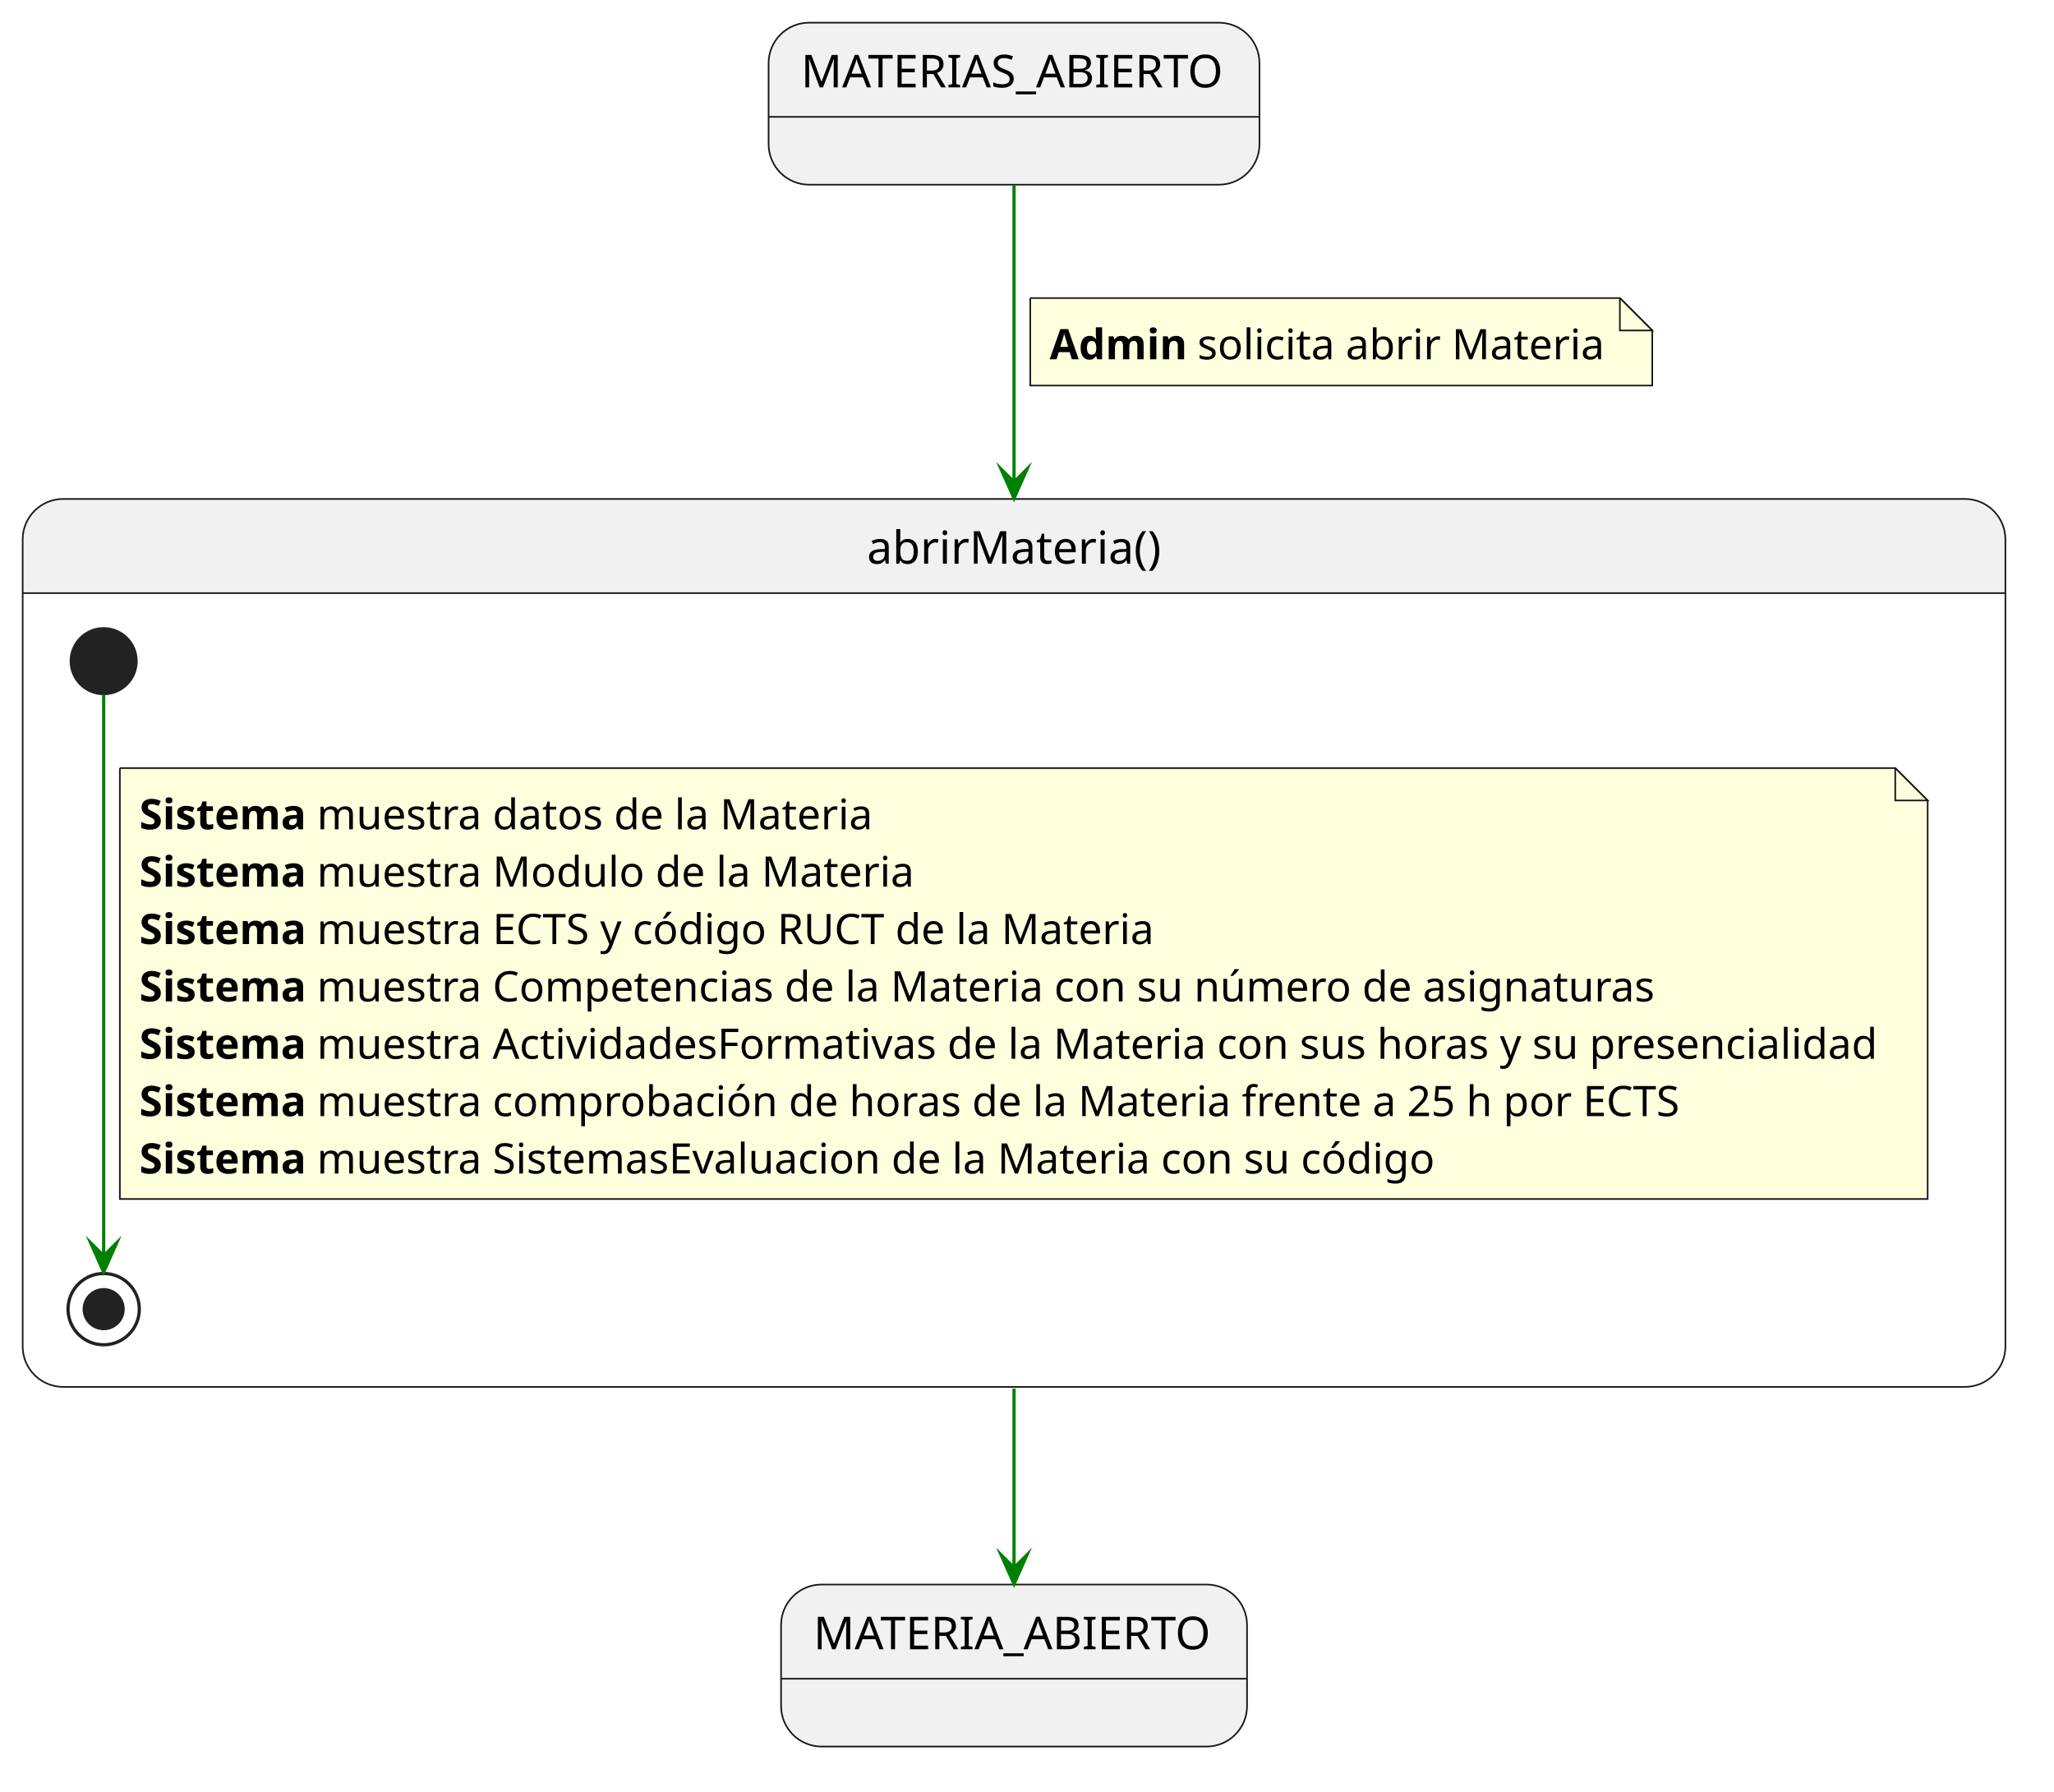
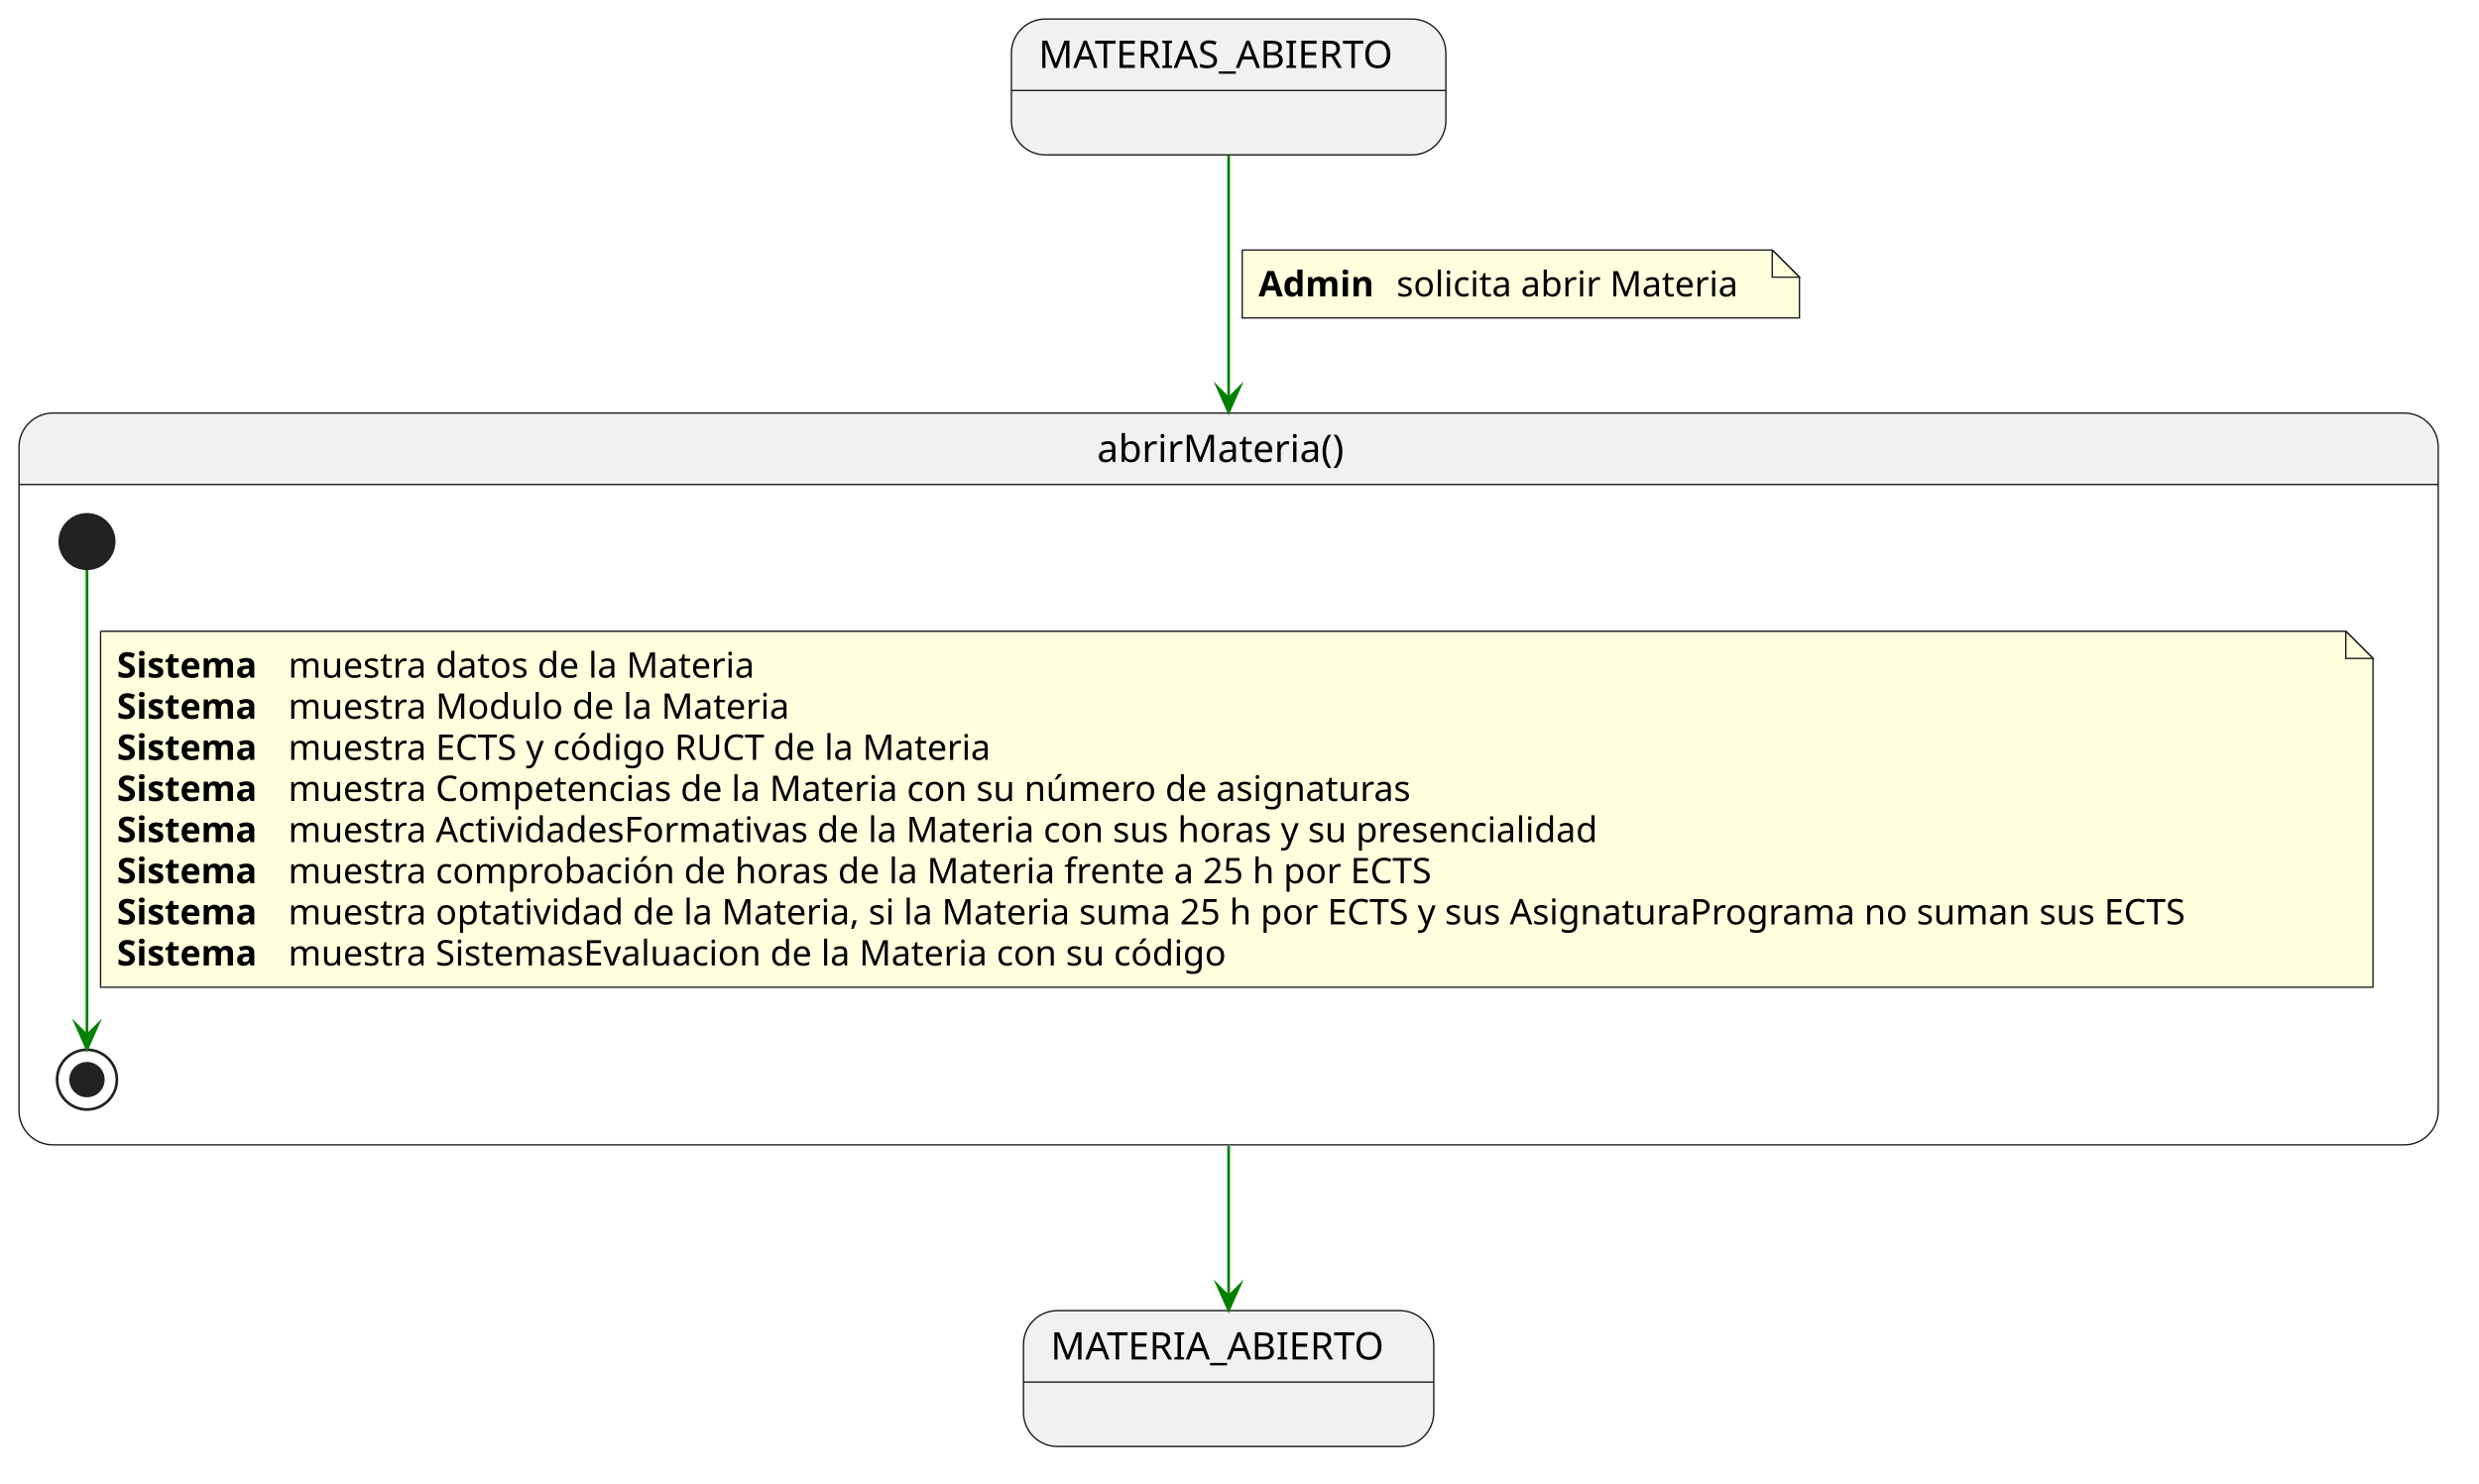
- <svg xmlns="http://www.w3.org/2000/svg" version="1.1" data-diagram-type="STATE" style="width:634px;height:553px;background:#FFFFFF;" width="634px" height="553px" viewBox="0 0 634 553" zoomAndPan="magnify" preserveAspectRatio="none" contentStyleType="text/css">
+ <svg xmlns="http://www.w3.org/2000/svg" version="1.1" data-diagram-type="STATE" style="width:912px;height:546px;background:#FFFFFF;" width="912px" height="546px" viewBox="0 0 912 546" zoomAndPan="magnify" preserveAspectRatio="none" contentStyleType="text/css">
  <defs />
  <g font-family="sans-serif" lengthAdjust="spacing">
-     <g class="entity" data-qualified-name="MATERIAS_ABIERTO" id="ent0001" data-source-line="4">
-       <rect x="237.24" y="7" width="151.515" height="50" fill="#F1F1F1" style="stroke:#181818;stroke-width:0.5;" rx="12.5" ry="12.5" />
-       <line x1="237.24" y1="36.068" x2="388.755" y2="36.068" style="stroke:#181818;stroke-width:0.5;" />
-       <text x="247.24" y="26.966" fill="#000" font-size="14" textLength="131.515">MATERIAS_ABIERTO</text>
+     <g class="entity" data-qualified-name="MATERIAS_ABIERTO" id="ent0001" data-source-line="3">
+       <rect x="372.09" y="7" width="159.829" height="50" fill="#F1F1F1" style="stroke:#181818;stroke-width:0.5;" rx="12.5" ry="12.5" />
+       <line x1="372.09" y1="33.297" x2="531.919" y2="33.297" style="stroke:#181818;stroke-width:0.5;" />
+       <text x="382.09" y="24.995" fill="#000" font-size="14" textLength="139.829">MATERIAS_ABIERTO</text>
    </g>
-     <g class="entity" data-qualified-name="MATERIA_ABIERTO" id="ent0002" data-source-line="5">
-       <rect x="241.09" y="489.07" width="143.83" height="50" fill="#F1F1F1" style="stroke:#181818;stroke-width:0.5;" rx="12.5" ry="12.5" />
-       <line x1="241.09" y1="518.138" x2="384.92" y2="518.138" style="stroke:#181818;stroke-width:0.5;" />
-       <text x="251.09" y="509.036" fill="#000" font-size="14" textLength="123.83">MATERIA_ABIERTO</text>
+     <g class="entity" data-qualified-name="MATERIA_ABIERTO" id="ent0002" data-source-line="4">
+       <rect x="376.53" y="482.3" width="150.942" height="50" fill="#F1F1F1" style="stroke:#181818;stroke-width:0.5;" rx="12.5" ry="12.5" />
+       <line x1="376.53" y1="508.597" x2="527.472" y2="508.597" style="stroke:#181818;stroke-width:0.5;" />
+       <text x="386.53" y="500.295" fill="#000" font-size="14" textLength="130.942">MATERIA_ABIERTO</text>
    </g>
-     <g class="entity" data-qualified-name="abrirMateria" id="ent0003" data-source-line="12">
-       <path d="M19.5,154 L606.5,154 A12.5,12.5 0 0 1 619,166.5 L619,183.068 L7,183.068 L7,166.5 A12.5,12.5 0 0 1 19.5,154" fill="#F1F1F1" />
-       <rect x="7" y="154" width="612" height="274.068" fill="none" style="stroke:#181818;stroke-width:0.5;" rx="12.5" ry="12.5" />
-       <line x1="7" y1="183.068" x2="619" y2="183.068" style="stroke:#181818;stroke-width:0.5;" />
-       <text x="267.605" y="173.966" fill="#000" font-size="14" textLength="90.79">abrirMateria()</text>
-       <g class="start_entity" data-qualified-name="abrirMateria..start.abrirMateria" id="ent0005" data-source-line="14">
-         <ellipse cx="32" cy="204.068" rx="10" ry="10" fill="#222" style="stroke:#222;stroke-width:1;" />
+     <g class="entity" data-qualified-name="abrirMateria" id="ent0003" data-source-line="11">
+       <path d="M19.5,152 L884.5,152 A12.5,12.5 0 0 1 897,164.5 L897,178.297 L7,178.297 L7,164.5 A12.5,12.5 0 0 1 19.5,152" fill="#F1F1F1" />
+       <rect x="7" y="152" width="890" height="269.297" fill="none" style="stroke:#181818;stroke-width:0.5;" rx="12.5" ry="12.5" />
+       <line x1="7" y1="178.297" x2="897" y2="178.297" style="stroke:#181818;stroke-width:0.5;" />
+       <text x="403.612" y="169.995" fill="#000" font-size="14" textLength="96.776">abrirMateria()</text>
+       <g class="start_entity" data-qualified-name="abrirMateria..start.abrirMateria" id="ent0005" data-source-line="13">
+         <ellipse cx="32" cy="199.297" rx="10" ry="10" fill="#222" style="stroke:#222;stroke-width:1;" />
      </g>
-       <g class="end_entity" data-qualified-name="abrirMateria..end.abrirMateria" id="ent0006" data-source-line="14">
-         <ellipse cx="32" cy="404.068" rx="11" ry="11" fill="none" style="stroke:#222;stroke-width:1;" />
-         <ellipse cx="32" cy="404.068" rx="6" ry="6" fill="#222" style="stroke:#222;stroke-width:1;" />
+       <g class="end_entity" data-qualified-name="abrirMateria..end.abrirMateria" id="ent0006" data-source-line="13">
+         <ellipse cx="32" cy="397.297" rx="11" ry="11" fill="none" style="stroke:#222;stroke-width:1;" />
+         <ellipse cx="32" cy="397.297" rx="6" ry="6" fill="#222" style="stroke:#222;stroke-width:1;" />
      </g>
-       <g class="link" data-entity-1="ent0005" data-entity-2="ent0006" id="lnk7" data-source-line="14" data-link-type="dependency">
-         <path d="M32,214.348 C32,247.228 32,352.988 32,387.628" style="stroke:#008000;stroke-width:1;" fill="none" id="*start*abrirMateria-to-*end*abrirMateria" />
-         <polygon points="32,392.628,36,383.628,32,387.628,28,383.628,32,392.628" fill="#008000" style="stroke:#008000;stroke-width:1;stroke-linejoin:miter;stroke-miterlimit:10;" />
-         <path d="M37,237.068 L37,370.068 L595,370.068 L595,247.068 L585,237.068 L37,237.068" style="stroke:#181818;stroke-width:0.5;" fill="#FEFFDD" />
-         <path d="M585,237.068 L585,247.068 L595,247.068 L585,237.068" style="stroke:#181818;stroke-width:0.5;" fill="#FEFFDD" />
-         <text x="43" y="255.965" fill="#000" font-size="13" textLength="51.441" font-weight="700">Sistema</text>
-         <text x="97.821" y="255.965" fill="#000" font-size="13" textLength="171.795">muestra datos de la Materia</text>
-         <text x="43" y="273.671" fill="#000" font-size="13" textLength="51.441" font-weight="700">Sistema</text>
-         <text x="97.821" y="273.671" fill="#000" font-size="13" textLength="184.626">muestra Modulo de la Materia</text>
-         <text x="43" y="291.377" fill="#000" font-size="13" textLength="51.441" font-weight="700">Sistema</text>
-         <text x="97.821" y="291.377" fill="#000" font-size="13" textLength="258.648">muestra ECTS y código RUCT de la Materia</text>
-         <text x="43" y="309.083" fill="#000" font-size="13" textLength="51.441" font-weight="700">Sistema</text>
-         <text x="97.821" y="309.083" fill="#000" font-size="13" textLength="413.686">muestra Competencias de la Materia con su número de asignaturas</text>
-         <text x="43" y="326.789" fill="#000" font-size="13" textLength="51.441" font-weight="700">Sistema</text>
-         <text x="97.821" y="326.789" fill="#000" font-size="13" textLength="482.469">muestra ActividadesFormativas de la Materia con sus horas y su presencialidad</text>
-         <text x="43" y="344.495" fill="#000" font-size="13" textLength="51.441" font-weight="700">Sistema</text>
-         <text x="97.821" y="344.495" fill="#000" font-size="13" textLength="421.616">muestra comprobación de horas de la Materia frente a 25 h por ECTS</text>
-         <text x="43" y="362.201" fill="#000" font-size="13" textLength="51.441" font-weight="700">Sistema</text>
-         <text x="97.821" y="362.201" fill="#000" font-size="13" textLength="345.293">muestra SistemasEvaluacion de la Materia con su código</text>
+       <g class="link" data-entity-1="ent0005" data-entity-2="ent0006" id="lnk7" data-source-line="13" data-link-type="dependency">
+         <path d="M32,209.747 C32,242.627 32,346.857 32,381.007" style="stroke:#008000;stroke-width:1;" fill="none" id="*start*abrirMateria-to-*end*abrirMateria" />
+         <polygon points="32,386.007,36,377.007,32,381.007,28,377.007,32,386.007" fill="#008000" style="stroke:#008000;stroke-width:1;stroke-linejoin:miter;stroke-miterlimit:10;" />
+         <path d="M37,232.297 L37,363.297 L873,363.297 L873,242.297 L863,232.297 L37,232.297" style="stroke:#181818;stroke-width:0.5;" fill="#FEFFDD" />
+         <path d="M863,232.297 L863,242.297 L873,242.297 L863,232.297" style="stroke:#181818;stroke-width:0.5;" fill="#FEFFDD" />
+         <text x="43" y="249.364" fill="#000" font-size="13" textLength="58.906" font-weight="700">Sistema</text>
+         <text x="106.039" y="249.364" fill="#000" font-size="13" textLength="183.682">muestra datos de la Materia</text>
+         <text x="43" y="264.497" fill="#000" font-size="13" textLength="58.906" font-weight="700">Sistema</text>
+         <text x="106.039" y="264.497" fill="#000" font-size="13" textLength="194.867">muestra Modulo de la Materia</text>
+         <text x="43" y="279.629" fill="#000" font-size="13" textLength="58.906" font-weight="700">Sistema</text>
+         <text x="106.039" y="279.629" fill="#000" font-size="13" textLength="279.951">muestra ECTS y código RUCT de la Materia</text>
+         <text x="43" y="294.762" fill="#000" font-size="13" textLength="58.906" font-weight="700">Sistema</text>
+         <text x="106.039" y="294.762" fill="#000" font-size="13" textLength="442.349">muestra Competencias de la Materia con su número de asignaturas</text>
+         <text x="43" y="309.895" fill="#000" font-size="13" textLength="58.906" font-weight="700">Sistema</text>
+         <text x="106.039" y="309.895" fill="#000" font-size="13" textLength="519.41">muestra ActividadesFormativas de la Materia con sus horas y su presencialidad</text>
+         <text x="43" y="325.028" fill="#000" font-size="13" textLength="58.906" font-weight="700">Sistema</text>
+         <text x="106.039" y="325.028" fill="#000" font-size="13" textLength="452.747">muestra comprobación de horas de la Materia frente a 25 h por ECTS</text>
+         <text x="43" y="340.161" fill="#000" font-size="13" textLength="58.906" font-weight="700">Sistema</text>
+         <text x="106.039" y="340.161" fill="#000" font-size="13" textLength="752.667">muestra optatividad de la Materia, si la Materia suma 25 h por ECTS y sus AsignaturaPrograma no suman sus ECTS</text>
+         <text x="43" y="355.293" fill="#000" font-size="13" textLength="58.906" font-weight="700">Sistema</text>
+         <text x="106.039" y="355.293" fill="#000" font-size="13" textLength="371.338">muestra SistemasEvaluacion de la Materia con su código</text>
      </g>
    </g>
-     <g class="link" data-entity-1="ent0001" data-entity-2="ent0003" id="lnk4" data-source-line="7" data-link-type="dependency">
-       <path d="M313,57.18 C313,80.12 313,111.52 313,148.79" style="stroke:#008000;stroke-width:1;" fill="none" id="MATERIAS_ABIERTO-to-abrirMateria" />
-       <polygon points="313,153.79,317,144.79,313,148.79,309,144.79,313,153.79" fill="#008000" style="stroke:#008000;stroke-width:1;stroke-linejoin:miter;stroke-miterlimit:10;" />
-       <path d="M318,92 L318,119 L510,119 L510,102 L500,92 L318,92" style="stroke:#181818;stroke-width:0.5;" fill="#FEFFDD" />
-       <path d="M500,92 L500,102 L510,102 L500,92" style="stroke:#181818;stroke-width:0.5;" fill="#FEFFDD" />
-       <text x="324" y="110.897" fill="#000" font-size="13" textLength="42.224" font-weight="700">Admin</text>
-       <text x="369.604" y="110.897" fill="#000" font-size="13" textLength="125.645">solicita abrir Materia</text>
+     <g class="link" data-entity-1="ent0001" data-entity-2="ent0003" id="lnk4" data-source-line="6" data-link-type="dependency">
+       <path d="M452,57.23 C452,79.77 452,110.26 452,146.61" style="stroke:#008000;stroke-width:1;" fill="none" id="MATERIAS_ABIERTO-to-abrirMateria" />
+       <polygon points="452,151.61,456,142.61,452,146.61,448,142.61,452,151.61" fill="#008000" style="stroke:#008000;stroke-width:1;stroke-linejoin:miter;stroke-miterlimit:10;" />
+       <path d="M457,92 L457,117 L662,117 L662,102 L652,92 L457,92" style="stroke:#181818;stroke-width:0.5;" fill="#FEFFDD" />
+       <path d="M652,92 L652,102 L662,102 L652,92" style="stroke:#181818;stroke-width:0.5;" fill="#FEFFDD" />
+       <text x="463" y="109.067" fill="#000" font-size="13" textLength="46.624" font-weight="700">Admin</text>
+       <text x="513.756" y="109.067" fill="#000" font-size="13" textLength="133.758">solicita abrir Materia</text>
    </g>
    <g class="link" data-entity-1="ent0003" data-entity-2="ent0002" id="lnk8" data-source-line="26" data-link-type="dependency">
-       <path d="M313,428.56 C313,451.77 313,468.35 313,483.9" style="stroke:#008000;stroke-width:1;" fill="none" id="abrirMateria-to-MATERIA_ABIERTO" />
-       <polygon points="313,488.9,317,479.9,313,483.9,309,479.9,313,488.9" fill="#008000" style="stroke:#008000;stroke-width:1;stroke-linejoin:miter;stroke-miterlimit:10;" />
+       <path d="M452,421.76 C452,444.92 452,461.52 452,477.08" style="stroke:#008000;stroke-width:1;" fill="none" id="abrirMateria-to-MATERIA_ABIERTO" />
+       <polygon points="452,482.08,456,473.08,452,477.08,448,473.08,452,482.08" fill="#008000" style="stroke:#008000;stroke-width:1;stroke-linejoin:miter;stroke-miterlimit:10;" />
    </g>
  </g>
</svg>
